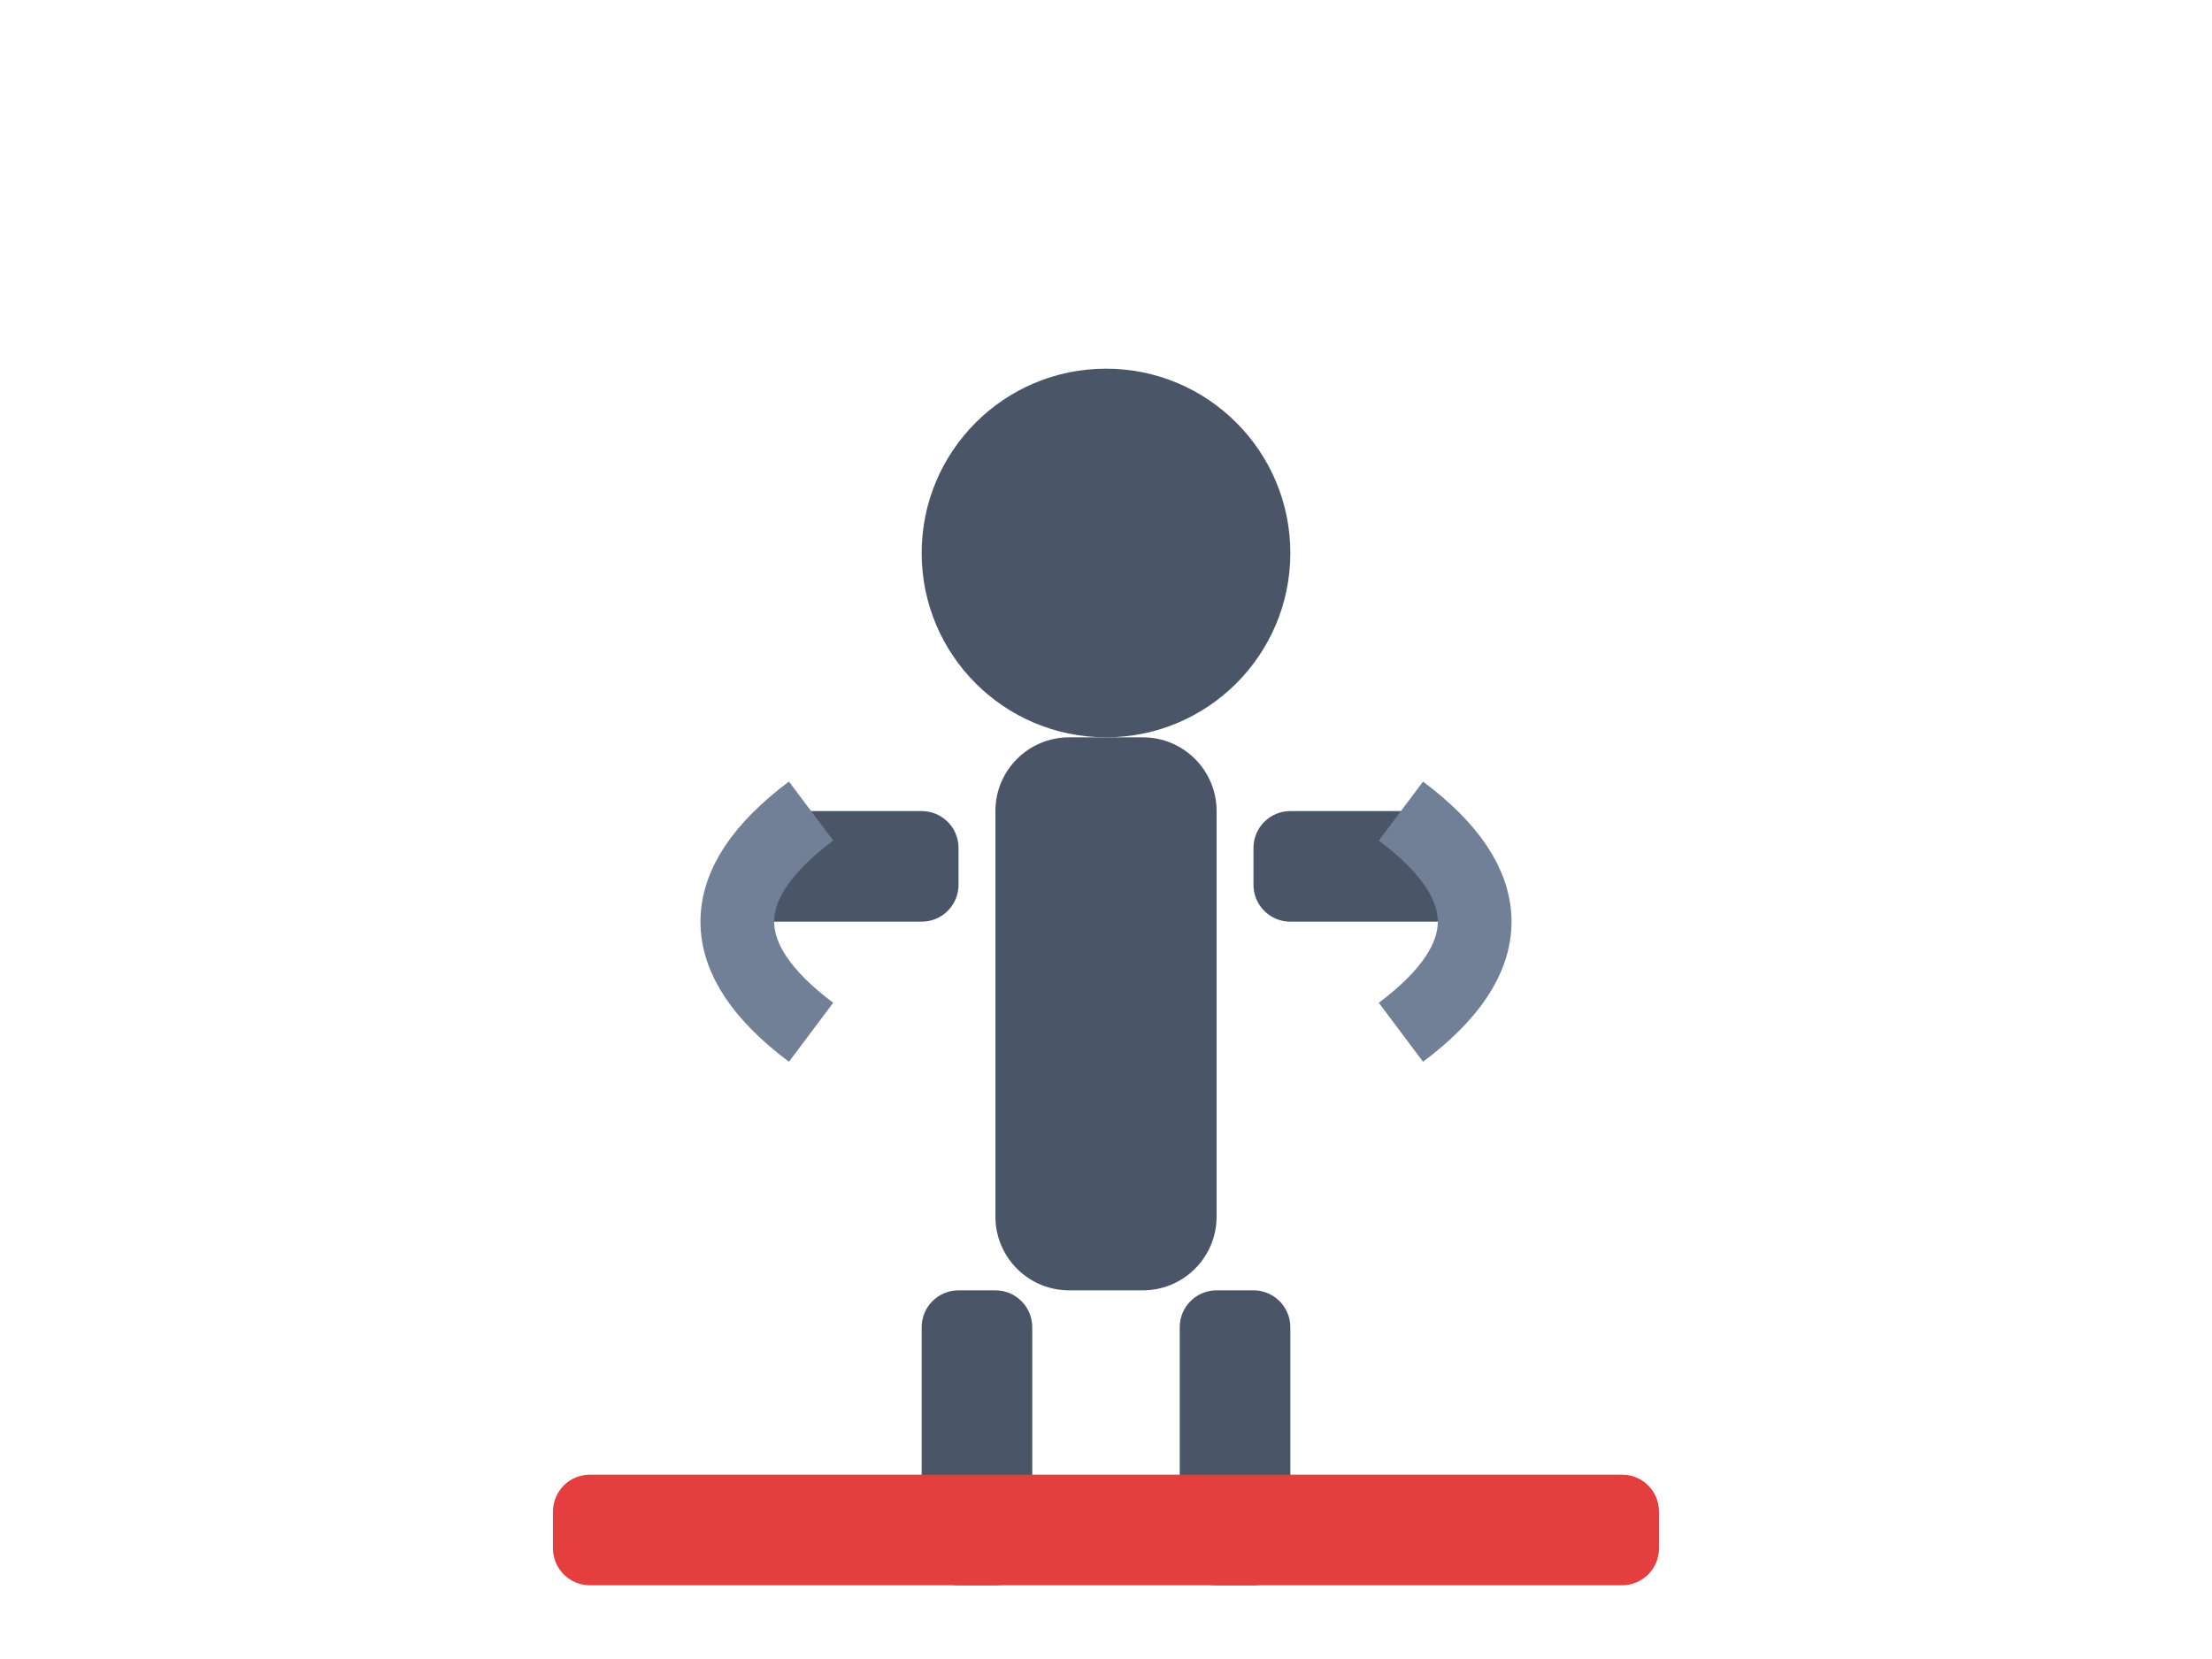
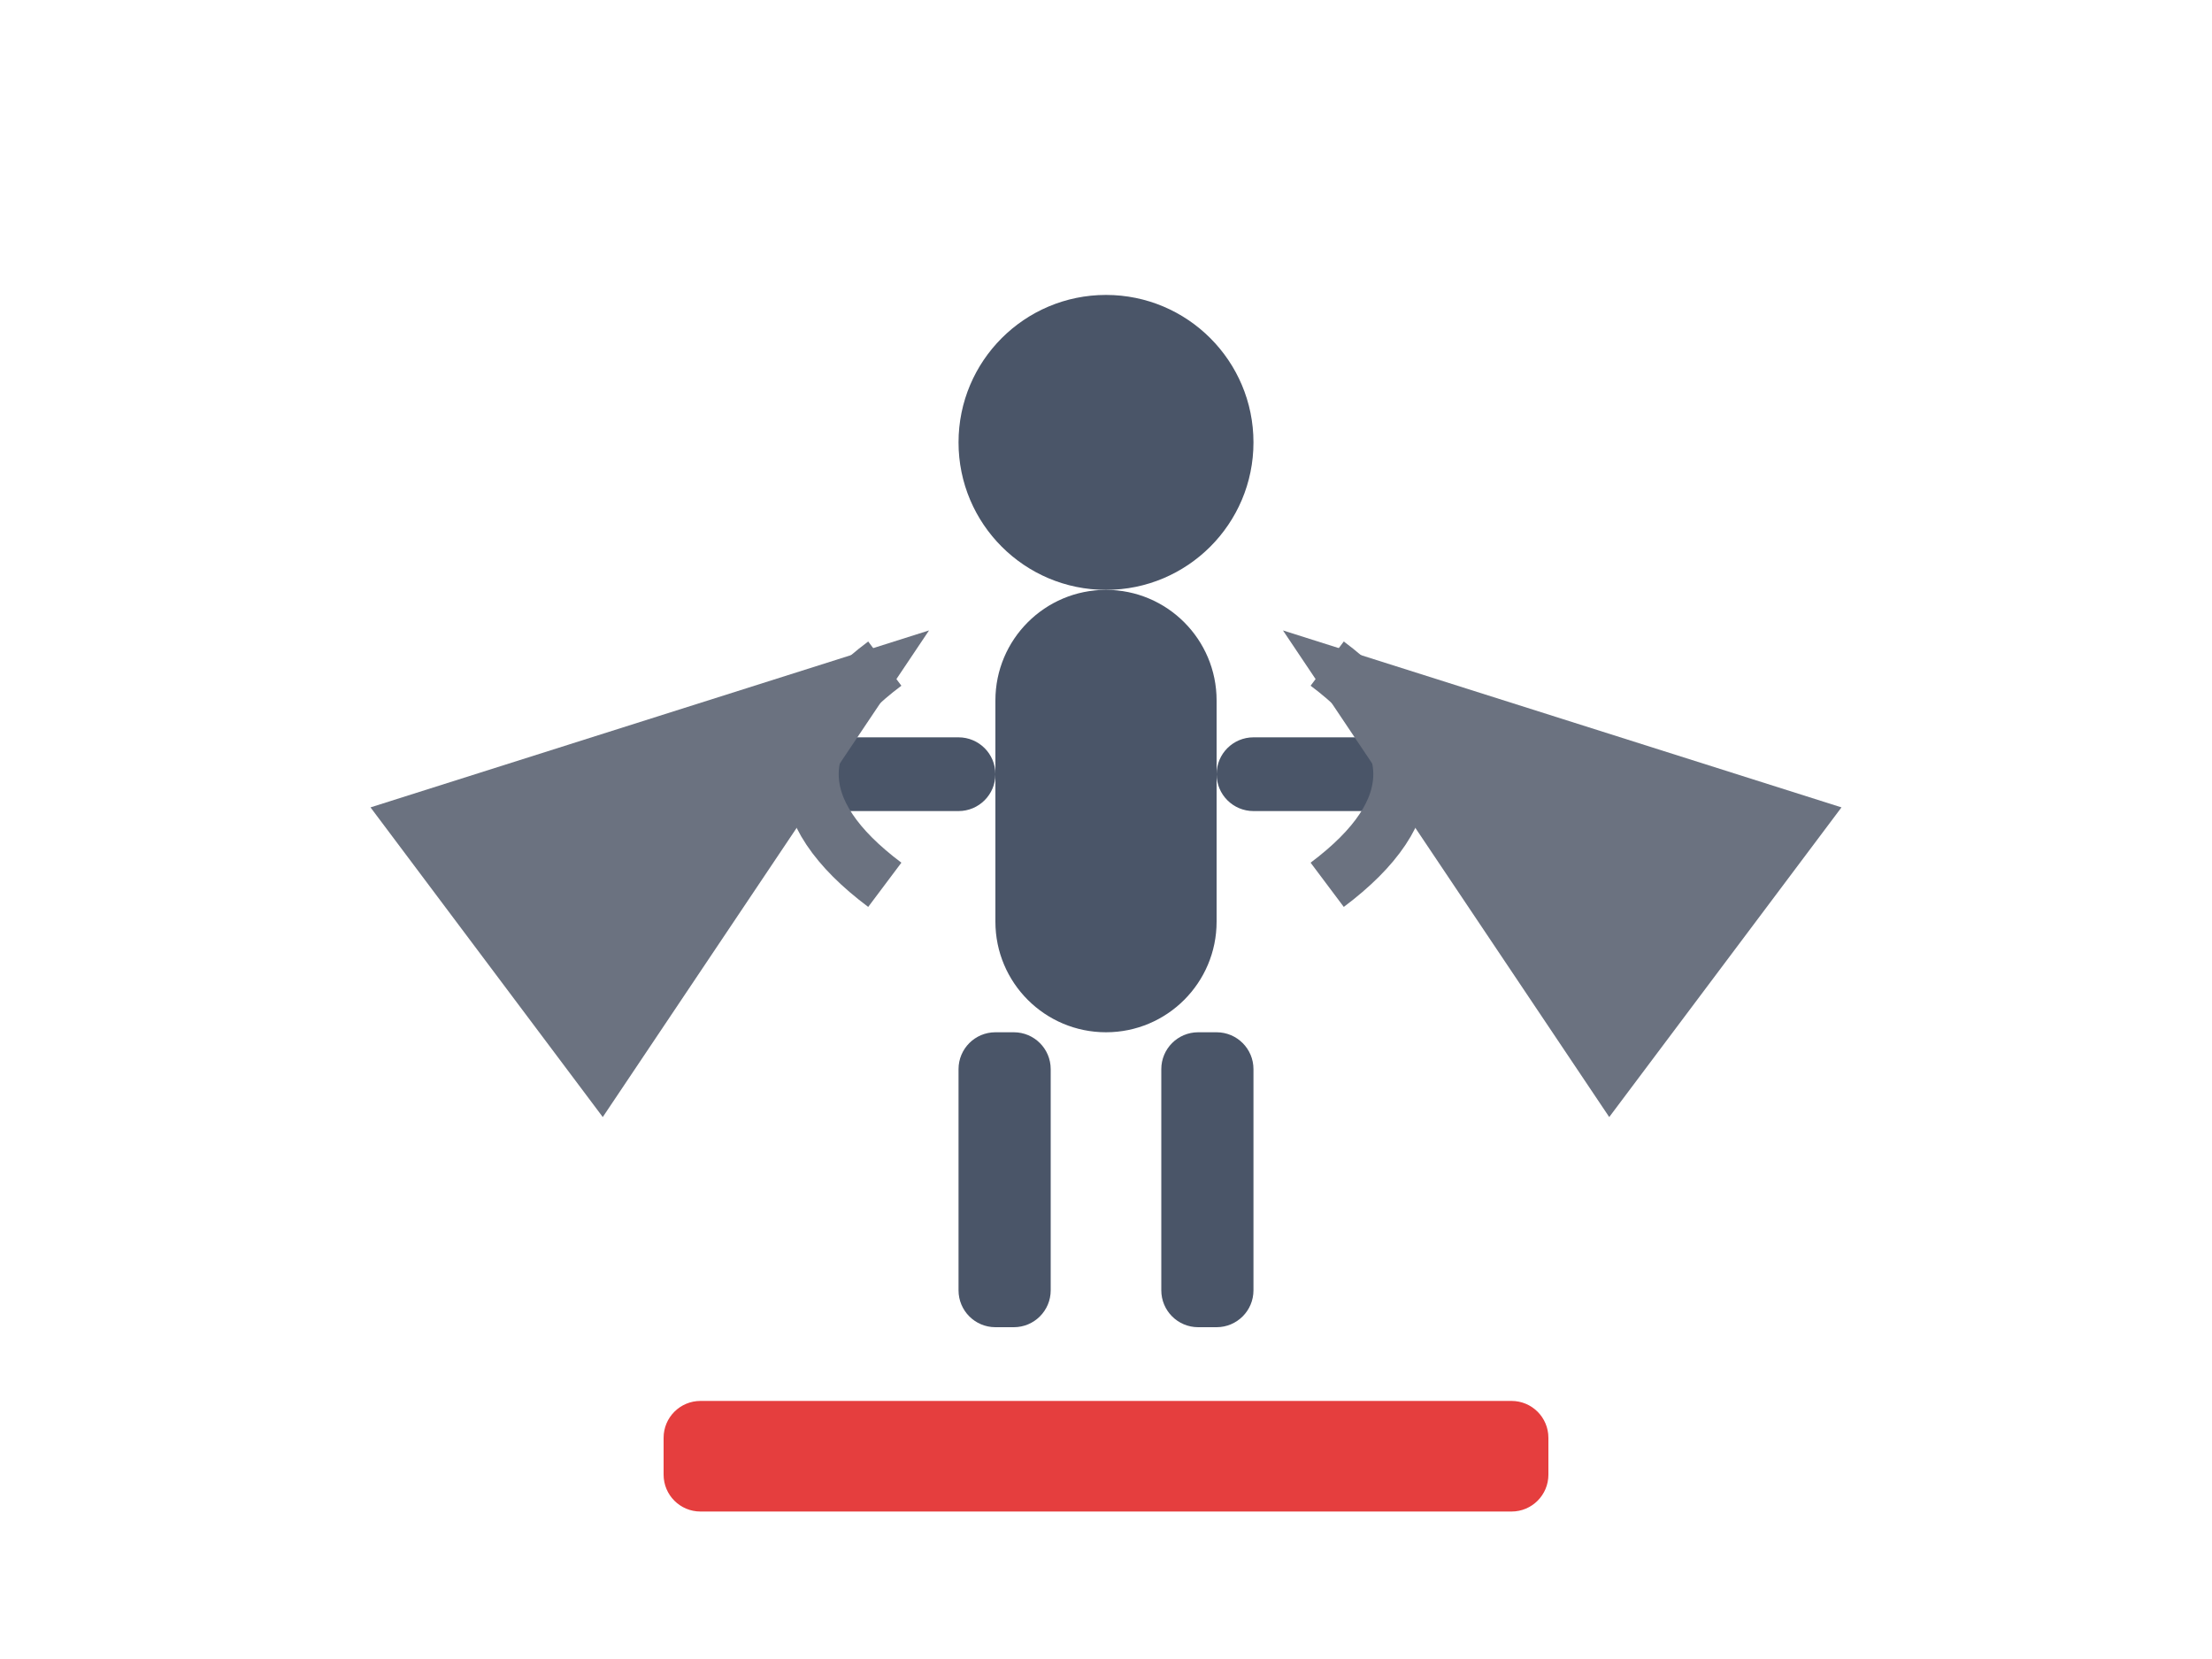
<svg xmlns="http://www.w3.org/2000/svg" width="60" height="45" viewBox="0 0 60 45">
-   <circle cx="30" cy="15" r="5" fill="#4a5568" />
-   <rect x="27" y="20" width="6" height="15" fill="#4a5568" rx="2" />
-   <rect x="20" y="22" width="6" height="3" fill="#4a5568" rx="1" />
-   <rect x="34" y="22" width="6" height="3" fill="#4a5568" rx="1" />
-   <rect x="25" y="35" width="3" height="8" fill="#4a5568" rx="1" />
-   <rect x="32" y="35" width="3" height="8" fill="#4a5568" rx="1" />
-   <rect x="15" y="40" width="30" height="3" fill="#e53e3e" rx="1" />
-   <path d="M 22 28 Q 18 25 22 22" stroke="#718096" stroke-width="2" fill="none" />
-   <path d="M 38 28 Q 42 25 38 22" stroke="#718096" stroke-width="2" fill="none" />
+   <circle cx="30" cy="12" r="4" fill="#4a5568" />
+   <rect x="27" y="16" width="6" height="12" fill="#4a5568" rx="3" />
+   <rect x="22" y="20" width="5" height="2" fill="#4a5568" rx="1" />
+   <rect x="33" y="20" width="5" height="2" fill="#4a5568" rx="1" />
+   <rect x="26" y="28" width="2.5" height="8" fill="#4a5568" rx="1" />
+   <rect x="31.5" y="28" width="2.5" height="8" fill="#4a5568" rx="1" />
+   <rect x="18" y="38" width="24" height="3" fill="#e53e3e" rx="1" />
+   <path d="M 24 24 Q 20 21 24 18" stroke="#6b7280" stroke-width="1.5" fill="none" marker-end="url(#arrowhead)" />
+   <path d="M 36 24 Q 40 21 36 18" stroke="#6b7280" stroke-width="1.5" fill="none" marker-end="url(#arrowhead)" />
+   <defs>
+     <marker id="arrowhead" markerWidth="10" markerHeight="7" refX="9" refY="3.5" orient="auto">
+       <polygon points="0 0, 10 3.5, 0 7" fill="#6b7280" />
+     </marker>
+   </defs>
</svg>
